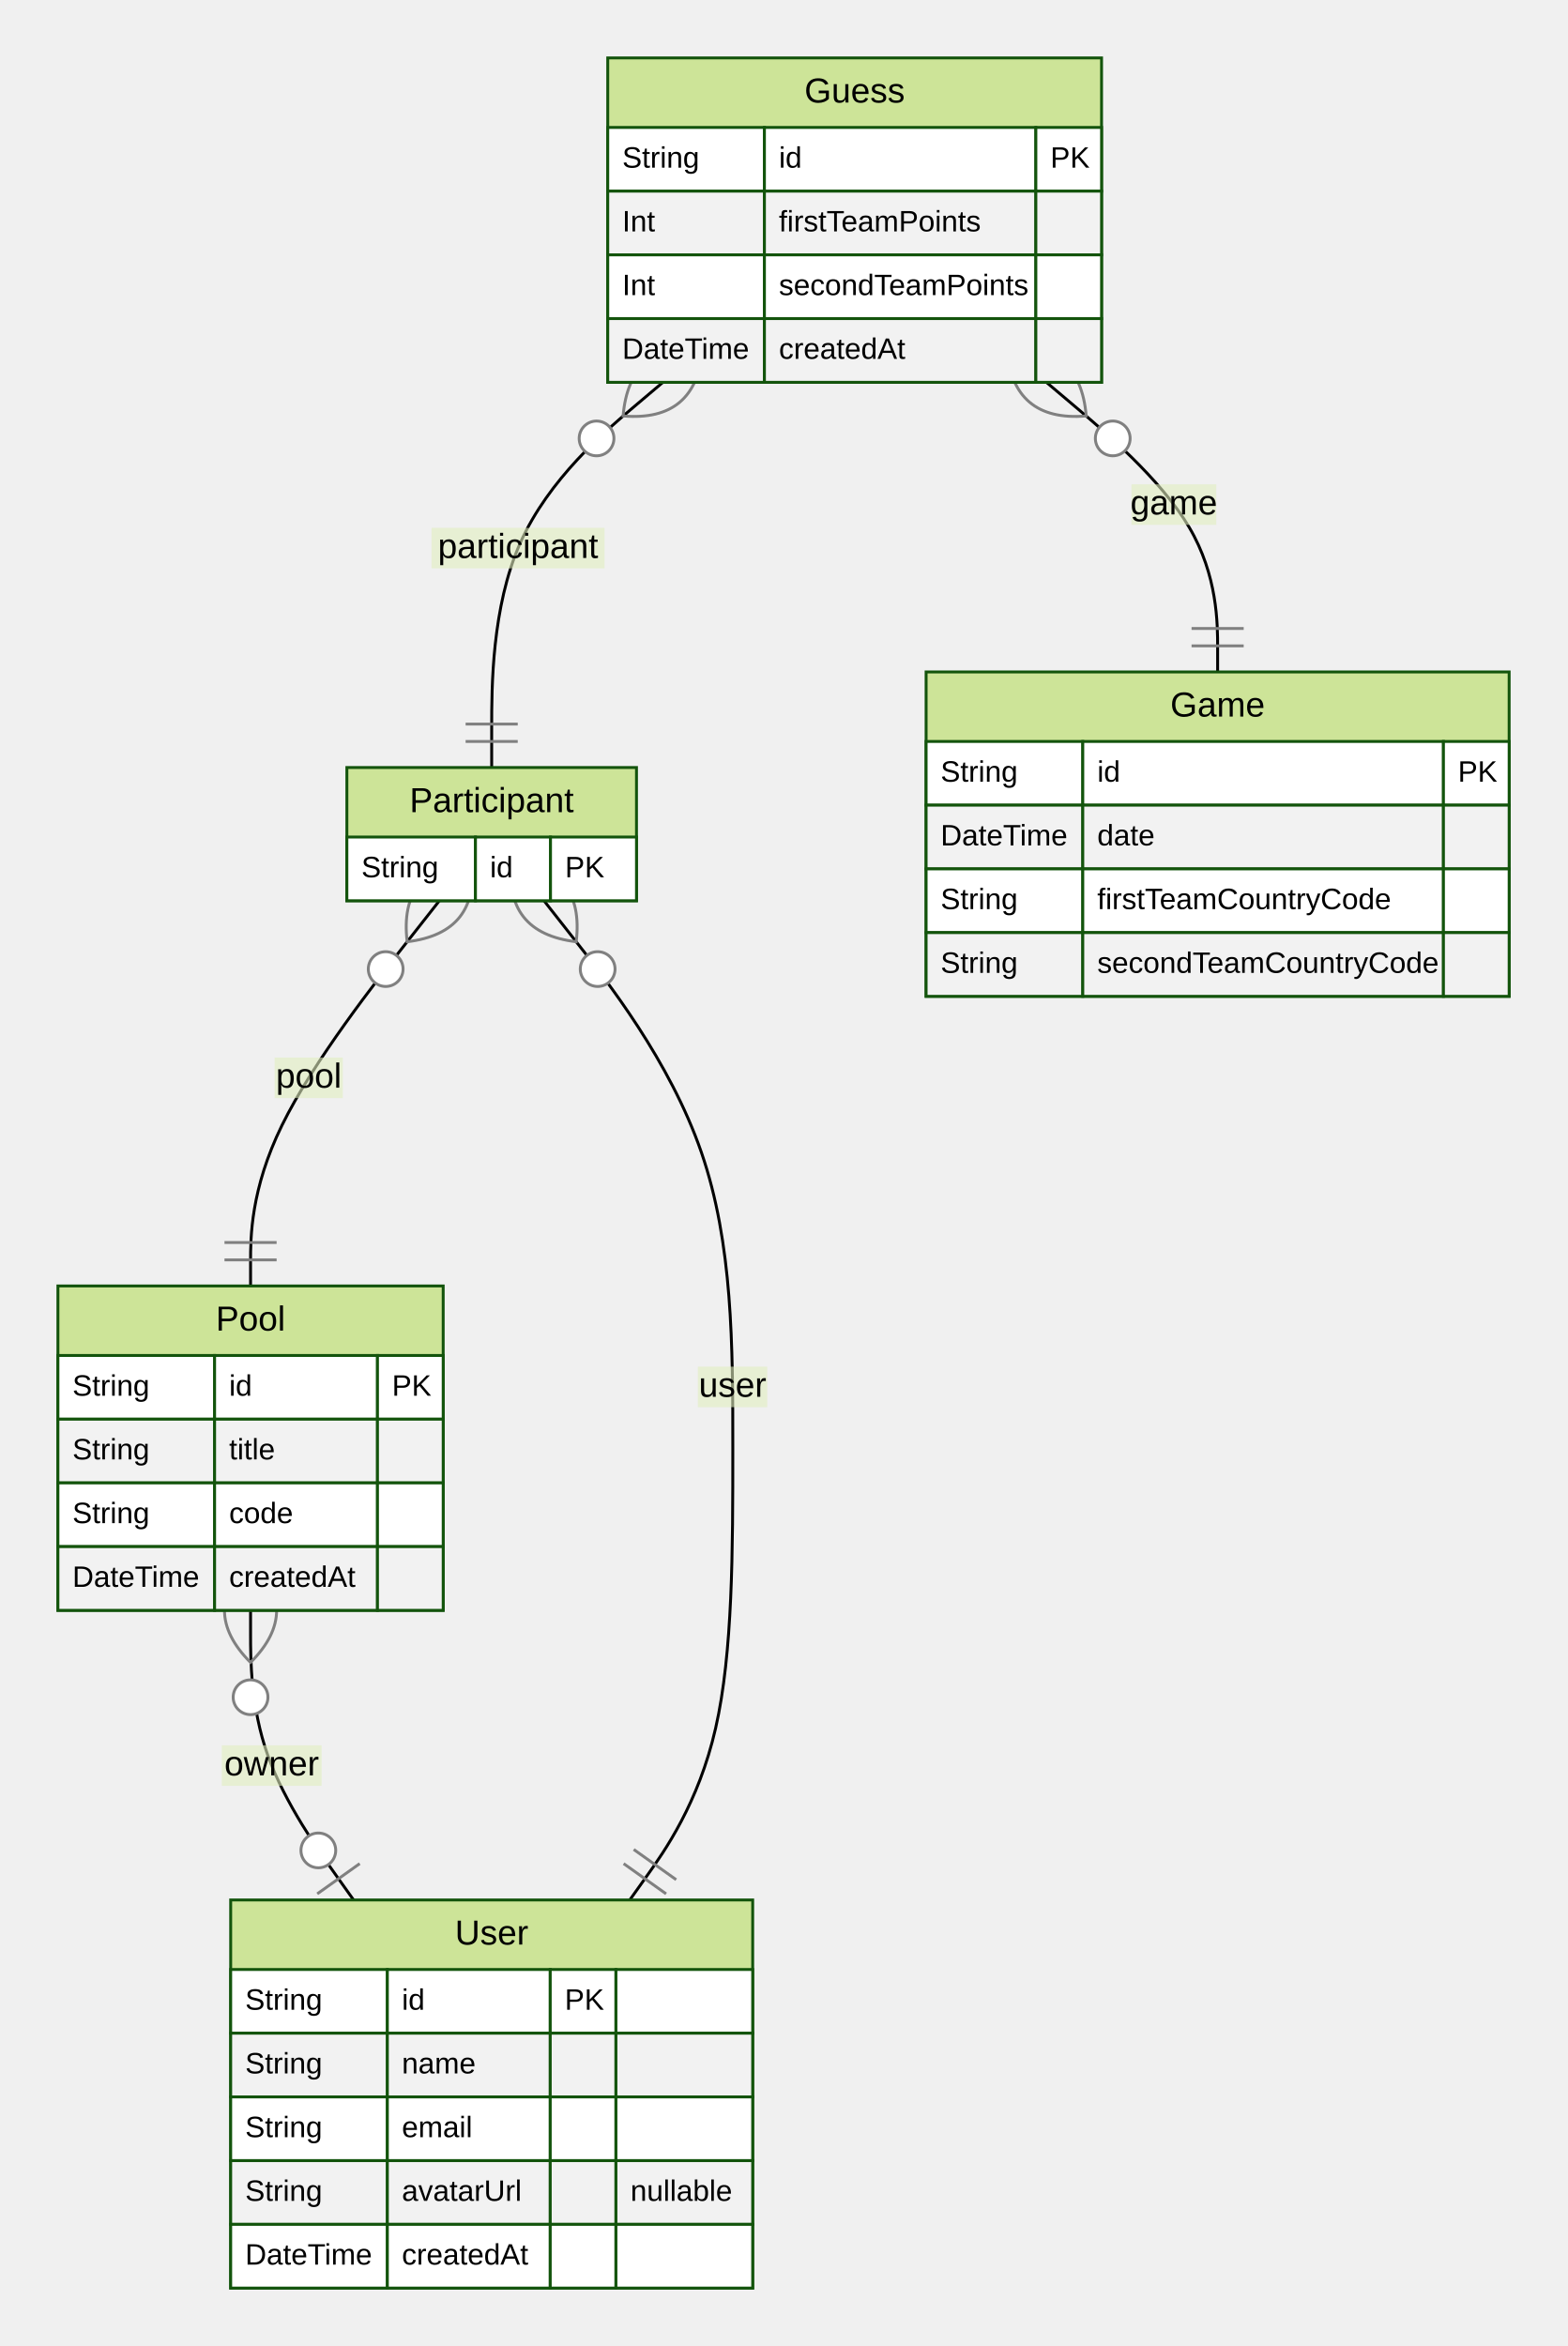
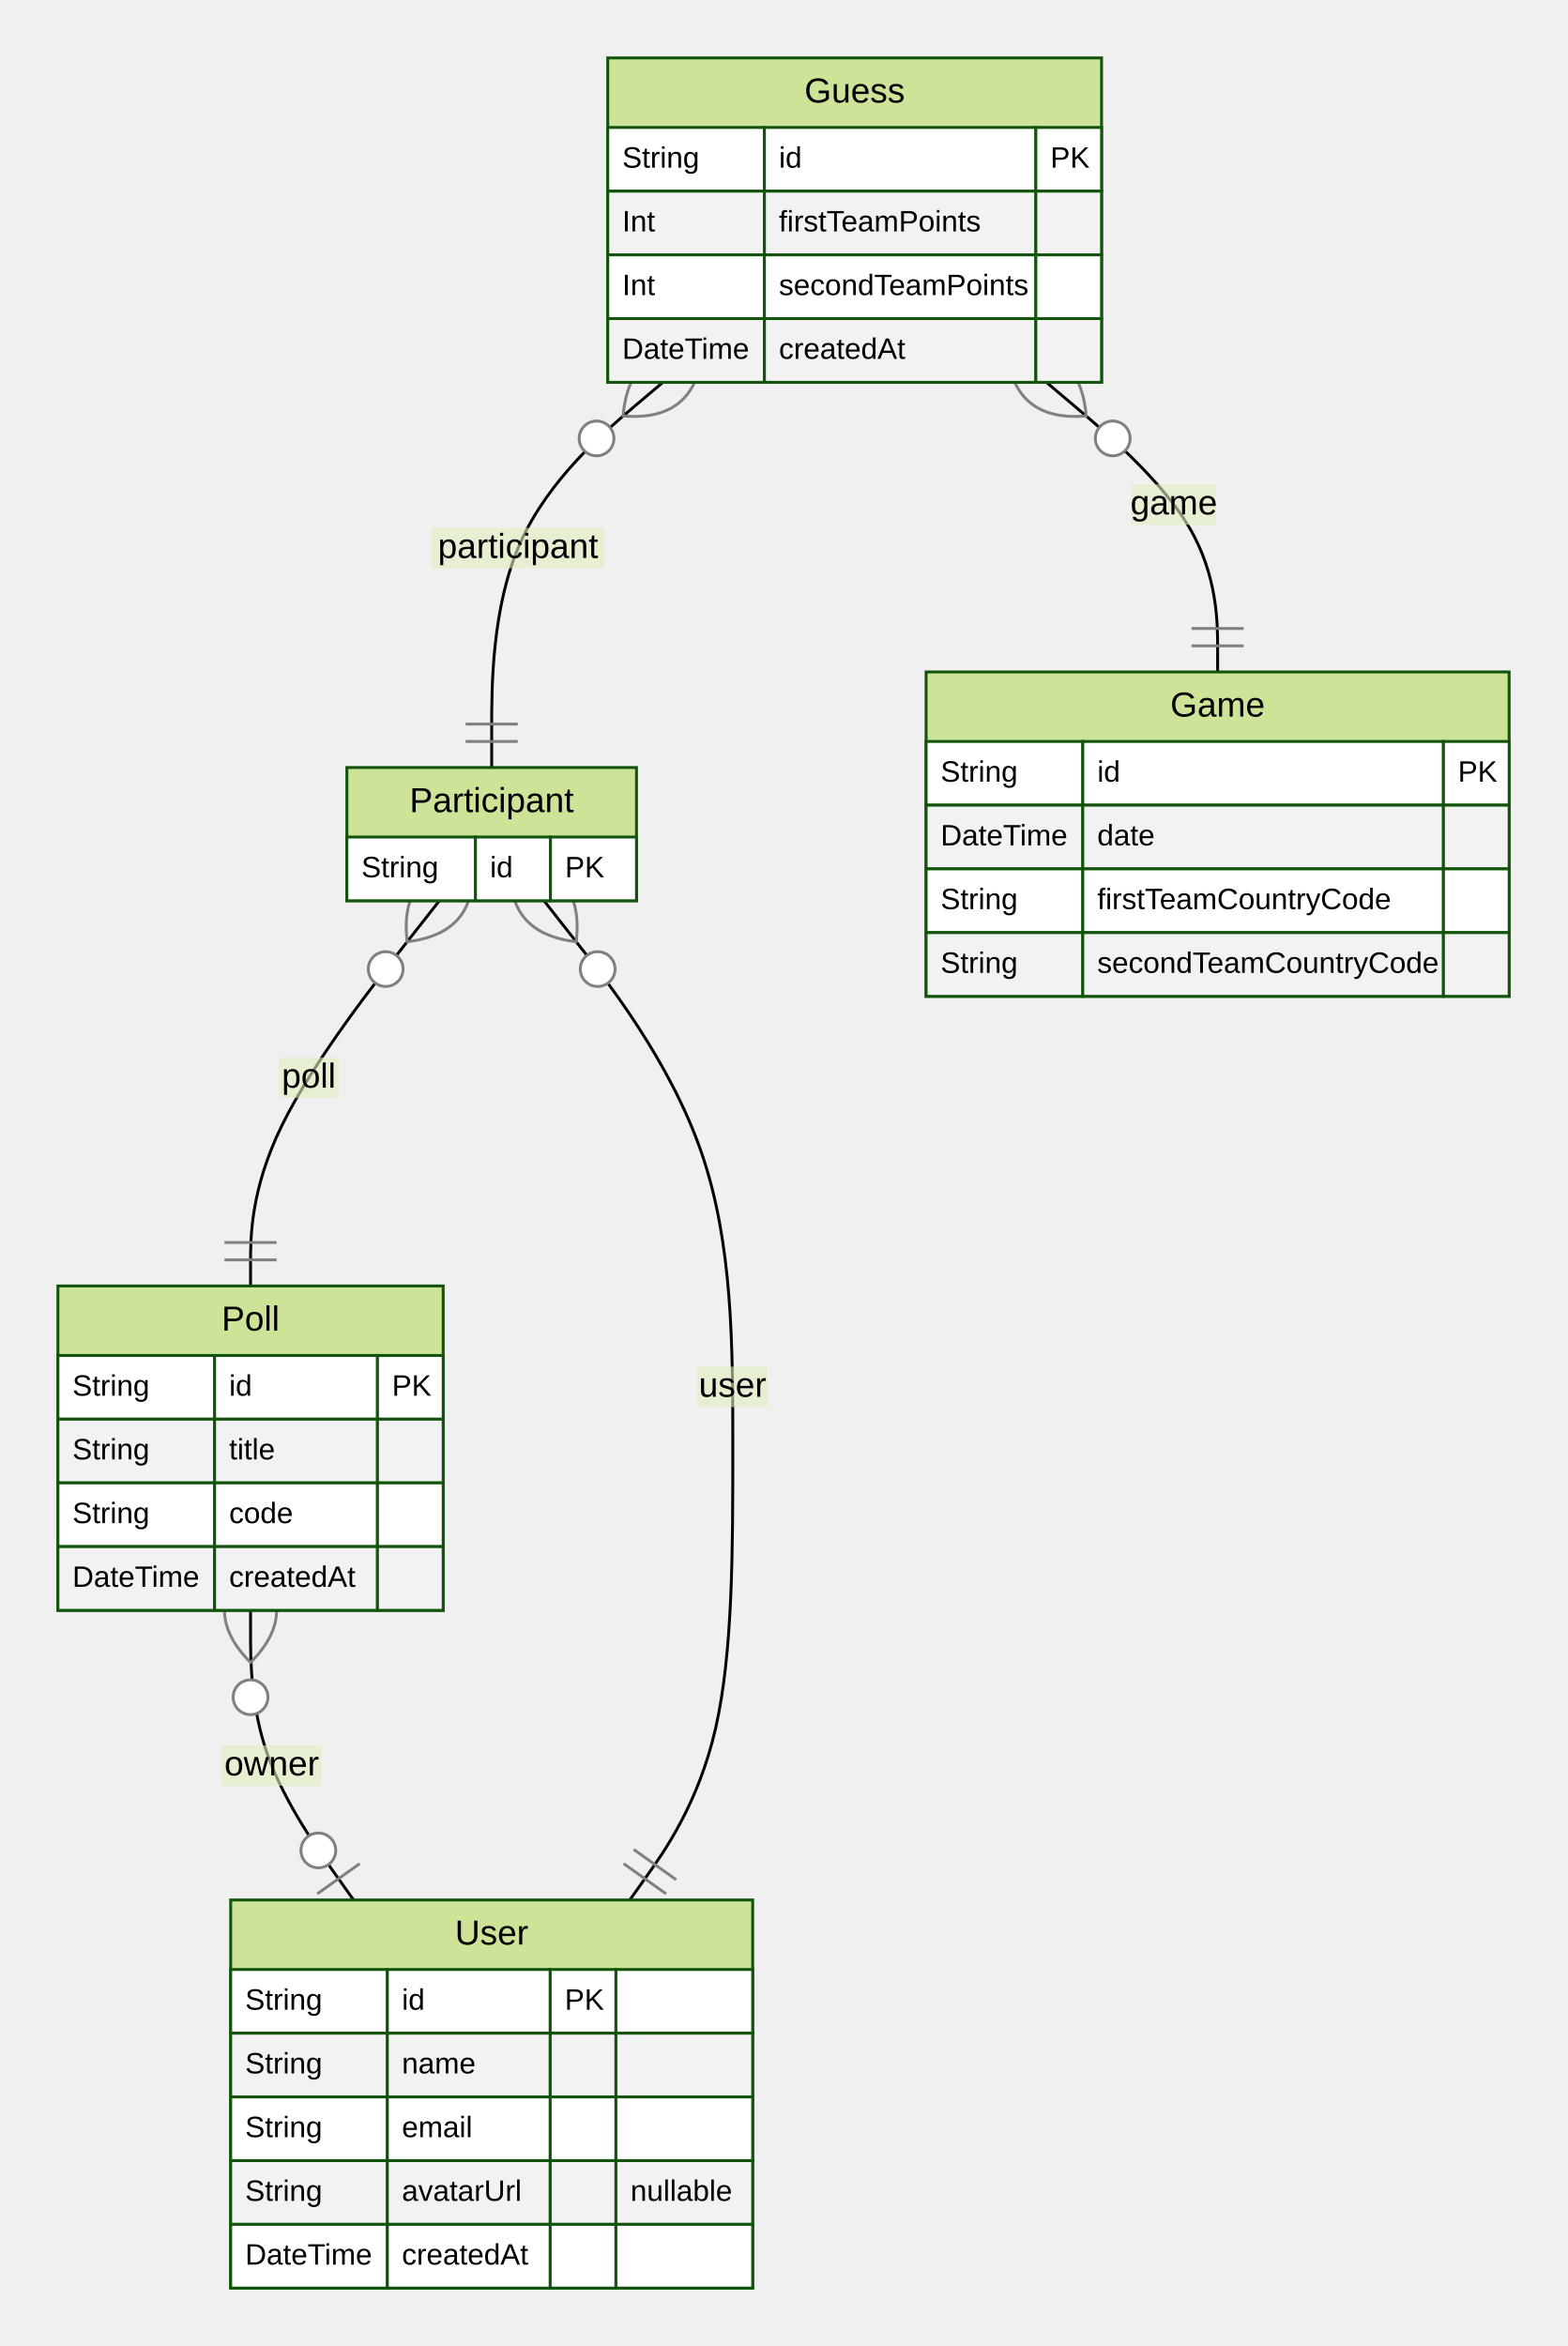
<svg xmlns="http://www.w3.org/2000/svg" aria-labelledby="chart-title-mermaid-0 chart-desc-mermaid-0" role="img" viewBox="0 0 541.082 810" style="max-width: 541.082px; background-color: white;" width="100%" id="mermaid-0">
  <style>#mermaid-0 {font-family:"trebuchet ms",verdana,arial,sans-serif;font-size:16px;fill:#000000;}#mermaid-0 .error-icon{fill:#552222;}#mermaid-0 .error-text{fill:#552222;stroke:#552222;}#mermaid-0 .edge-thickness-normal{stroke-width:2px;}#mermaid-0 .edge-thickness-thick{stroke-width:3.5px;}#mermaid-0 .edge-pattern-solid{stroke-dasharray:0;}#mermaid-0 .edge-pattern-dashed{stroke-dasharray:3;}#mermaid-0 .edge-pattern-dotted{stroke-dasharray:2;}#mermaid-0 .marker{fill:#000000;stroke:#000000;}#mermaid-0 .marker.cross{stroke:#000000;}#mermaid-0 svg{font-family:"trebuchet ms",verdana,arial,sans-serif;font-size:16px;}#mermaid-0 .entityBox{fill:#cde498;stroke:#13540c;}#mermaid-0 .attributeBoxOdd{fill:#ffffff;stroke:#13540c;}#mermaid-0 .attributeBoxEven{fill:#f2f2f2;stroke:#13540c;}#mermaid-0 .relationshipLabelBox{fill:hsl(78.158, 58.462%, 84.51%);opacity:0.7;background-color:hsl(78.158, 58.462%, 84.51%);}#mermaid-0 .relationshipLabelBox rect{opacity:0.5;}#mermaid-0 .relationshipLine{stroke:#000000;}#mermaid-0 :root{--mermaid-font-family:"trebuchet ms",verdana,arial,sans-serif;}</style>
  <g />
  <defs>
    <marker orient="auto" markerHeight="18" markerWidth="18" refY="9" refX="0" id="ONLY_ONE_START">
      <path d="M9,0 L9,18 M15,0 L15,18" fill="none" stroke="gray" />
    </marker>
  </defs>
  <defs>
    <marker orient="auto" markerHeight="18" markerWidth="18" refY="9" refX="18" id="ONLY_ONE_END">
      <path d="M3,0 L3,18 M9,0 L9,18" fill="none" stroke="gray" />
    </marker>
  </defs>
  <defs>
    <marker orient="auto" markerHeight="18" markerWidth="30" refY="9" refX="0" id="ZERO_OR_ONE_START">
      <circle r="6" cy="9" cx="21" fill="white" stroke="gray" />
      <path d="M9,0 L9,18" fill="none" stroke="gray" />
    </marker>
  </defs>
  <defs>
    <marker orient="auto" markerHeight="18" markerWidth="30" refY="9" refX="30" id="ZERO_OR_ONE_END">
      <circle r="6" cy="9" cx="9" fill="white" stroke="gray" />
      <path d="M21,0 L21,18" fill="none" stroke="gray" />
    </marker>
  </defs>
  <defs>
    <marker orient="auto" markerHeight="36" markerWidth="45" refY="18" refX="18" id="ONE_OR_MORE_START">
      <path d="M0,18 Q 18,0 36,18 Q 18,36 0,18 M42,9 L42,27" fill="none" stroke="gray" />
    </marker>
  </defs>
  <defs>
    <marker orient="auto" markerHeight="36" markerWidth="45" refY="18" refX="27" id="ONE_OR_MORE_END">
      <path d="M3,9 L3,27 M9,18 Q27,0 45,18 Q27,36 9,18" fill="none" stroke="gray" />
    </marker>
  </defs>
  <defs>
    <marker orient="auto" markerHeight="36" markerWidth="57" refY="18" refX="18" id="ZERO_OR_MORE_START">
      <circle r="6" cy="18" cx="48" fill="white" stroke="gray" />
      <path d="M0,18 Q18,0 36,18 Q18,36 0,18" fill="none" stroke="gray" />
    </marker>
  </defs>
  <defs>
    <marker orient="auto" markerHeight="36" markerWidth="57" refY="18" refX="39" id="ZERO_OR_MORE_END">
      <circle r="6" cy="18" cx="9" fill="white" stroke="gray" />
      <path d="M21,18 Q39,0 57,18 Q39,36 21,18" fill="none" stroke="gray" />
    </marker>
  </defs>
  <path marker-start="url(#ZERO_OR_MORE_START)" marker-end="url(#ZERO_OR_ONE_END)" fill="none" stroke="gray" d="M86.513,556L86.513,564.333C86.513,572.667,86.513,589.333,92.443,606C98.373,622.667,110.233,639.333,116.163,647.667L122.093,656" class="er relationshipLine" />
  <path marker-start="url(#ZERO_OR_MORE_START)" marker-end="url(#ONLY_ONE_END)" fill="none" stroke="gray" d="M187.835,311L198.7,324.833C209.565,338.667,231.296,366.333,242.161,397.833C253.026,429.333,253.026,464.667,253.026,500C253.026,535.333,253.026,570.667,247.096,596.667C241.167,622.667,229.307,639.333,223.377,647.667L217.447,656" class="er relationshipLine" />
  <path marker-start="url(#ZERO_OR_MORE_START)" marker-end="url(#ONLY_ONE_END)" fill="none" stroke="gray" d="M151.705,311L140.839,324.833C129.974,338.667,108.244,366.333,97.378,388.5C86.513,410.667,86.513,427.333,86.513,435.667L86.513,444" class="er relationshipLine" />
  <path marker-start="url(#ZERO_OR_MORE_START)" marker-end="url(#ONLY_ONE_END)" fill="none" stroke="gray" d="M228.887,132L219.034,140.333C209.181,148.667,189.476,165.333,179.623,187.5C169.77,209.667,169.77,237.333,169.77,251.167L169.77,265" class="er relationshipLine" />
  <path marker-start="url(#ZERO_OR_MORE_START)" marker-end="url(#ONLY_ONE_END)" fill="none" stroke="gray" d="M361.309,132L371.162,140.333C381.015,148.667,400.72,165.333,410.573,182C420.426,198.667,420.426,215.333,420.426,223.667L420.426,232" class="er relationshipLine" />
-   <g transform="translate(20,444 )" id="Pool">
+   <g transform="translate(20,444 )" id="Poll">
    <rect height="112" width="133.026" y="0" x="0" stroke="gray" fill-opacity="100%" fill="honeydew" class="er entityBox" />
-     <text transform="translate(66.51321,12)" style="font-family: &quot;trebuchet ms&quot;, verdana, arial, sans-serif;; font-size: 12px" text-anchor="middle" dominant-baseline="middle" y="0" x="0" id="entity-Pool" class="er entityLabel">Pool</text>
-     <rect height="22" width="54.096" y="24" x="0" stroke="gray" fill-opacity="100%" fill="honeydew" class="er attributeBoxOdd" />
-     <text transform="translate(5,35)" style="font-family: &quot;trebuchet ms&quot;, verdana, arial, sans-serif;; font-size: 10.2px" text-anchor="left" dominant-baseline="middle" y="0" x="0" id="entity-Pool-attr-1-type" class="er entityLabel">String</text>
+     <text transform="translate(66.51321,12)" style="font-family: &quot;trebuchet ms&quot;, verdana, arial, sans-serif;; font-size: 12px" text-anchor="middle" dominant-baseline="middle" y="0" x="0" id="entity-Poll" class="er entityLabel">Poll</text>
+     <rect height="22" width="54.096" y="24" x="0" stroke="gray" fill-opacity="100%" fill="honeydew" class="er attributeBoxOdd" />
+     <text transform="translate(5,35)" style="font-family: &quot;trebuchet ms&quot;, verdana, arial, sans-serif;; font-size: 10.2px" text-anchor="left" dominant-baseline="middle" y="0" x="0" id="entity-Poll-attr-1-type" class="er entityLabel">String</text>
    <rect height="22" width="56.243" y="24" x="54.096" stroke="gray" fill-opacity="100%" fill="honeydew" class="er attributeBoxOdd" />
-     <text transform="translate(59.09555,35)" style="font-family: &quot;trebuchet ms&quot;, verdana, arial, sans-serif;; font-size: 10.2px" text-anchor="left" dominant-baseline="middle" y="0" x="0" id="entity-Pool-attr-1-name" class="er entityLabel">id</text>
+     <text transform="translate(59.09555,35)" style="font-family: &quot;trebuchet ms&quot;, verdana, arial, sans-serif;; font-size: 10.2px" text-anchor="left" dominant-baseline="middle" y="0" x="0" id="entity-Poll-attr-1-name" class="er entityLabel">id</text>
    <rect height="22" width="22.688" y="24" x="110.339" stroke="gray" fill-opacity="100%" fill="honeydew" class="er attributeBoxOdd" />
-     <text transform="translate(115.3387,35)" style="font-family: &quot;trebuchet ms&quot;, verdana, arial, sans-serif;; font-size: 10.2px" text-anchor="left" dominant-baseline="middle" y="0" x="0" id="entity-Pool-attr-1-key" class="er entityLabel">PK</text>
-     <rect height="22" width="54.096" y="46" x="0" stroke="gray" fill-opacity="100%" fill="honeydew" class="er attributeBoxEven" />
-     <text transform="translate(5,57)" style="font-family: &quot;trebuchet ms&quot;, verdana, arial, sans-serif;; font-size: 10.2px" text-anchor="left" dominant-baseline="middle" y="0" x="0" id="entity-Pool-attr-2-type" class="er entityLabel">String</text>
+     <text transform="translate(115.3387,35)" style="font-family: &quot;trebuchet ms&quot;, verdana, arial, sans-serif;; font-size: 10.2px" text-anchor="left" dominant-baseline="middle" y="0" x="0" id="entity-Poll-attr-1-key" class="er entityLabel">PK</text>
+     <rect height="22" width="54.096" y="46" x="0" stroke="gray" fill-opacity="100%" fill="honeydew" class="er attributeBoxEven" />
+     <text transform="translate(5,57)" style="font-family: &quot;trebuchet ms&quot;, verdana, arial, sans-serif;; font-size: 10.2px" text-anchor="left" dominant-baseline="middle" y="0" x="0" id="entity-Poll-attr-2-type" class="er entityLabel">String</text>
    <rect height="22" width="56.243" y="46" x="54.096" stroke="gray" fill-opacity="100%" fill="honeydew" class="er attributeBoxEven" />
-     <text transform="translate(59.09555,57)" style="font-family: &quot;trebuchet ms&quot;, verdana, arial, sans-serif;; font-size: 10.2px" text-anchor="left" dominant-baseline="middle" y="0" x="0" id="entity-Pool-attr-2-name" class="er entityLabel">title</text>
+     <text transform="translate(59.09555,57)" style="font-family: &quot;trebuchet ms&quot;, verdana, arial, sans-serif;; font-size: 10.2px" text-anchor="left" dominant-baseline="middle" y="0" x="0" id="entity-Poll-attr-2-name" class="er entityLabel">title</text>
    <rect height="22" width="22.688" y="46" x="110.339" stroke="gray" fill-opacity="100%" fill="honeydew" class="er attributeBoxEven" />
-     <text transform="translate(115.3387,57)" style="font-family: &quot;trebuchet ms&quot;, verdana, arial, sans-serif;; font-size: 10.2px" text-anchor="left" dominant-baseline="middle" y="0" x="0" id="entity-Pool-attr-2-key" class="er entityLabel" />
-     <rect height="22" width="54.096" y="68" x="0" stroke="gray" fill-opacity="100%" fill="honeydew" class="er attributeBoxOdd" />
-     <text transform="translate(5,79)" style="font-family: &quot;trebuchet ms&quot;, verdana, arial, sans-serif;; font-size: 10.2px" text-anchor="left" dominant-baseline="middle" y="0" x="0" id="entity-Pool-attr-3-type" class="er entityLabel">String</text>
+     <text transform="translate(115.3387,57)" style="font-family: &quot;trebuchet ms&quot;, verdana, arial, sans-serif;; font-size: 10.2px" text-anchor="left" dominant-baseline="middle" y="0" x="0" id="entity-Poll-attr-2-key" class="er entityLabel" />
+     <rect height="22" width="54.096" y="68" x="0" stroke="gray" fill-opacity="100%" fill="honeydew" class="er attributeBoxOdd" />
+     <text transform="translate(5,79)" style="font-family: &quot;trebuchet ms&quot;, verdana, arial, sans-serif;; font-size: 10.2px" text-anchor="left" dominant-baseline="middle" y="0" x="0" id="entity-Poll-attr-3-type" class="er entityLabel">String</text>
    <rect height="22" width="56.243" y="68" x="54.096" stroke="gray" fill-opacity="100%" fill="honeydew" class="er attributeBoxOdd" />
-     <text transform="translate(59.09555,79)" style="font-family: &quot;trebuchet ms&quot;, verdana, arial, sans-serif;; font-size: 10.2px" text-anchor="left" dominant-baseline="middle" y="0" x="0" id="entity-Pool-attr-3-name" class="er entityLabel">code</text>
+     <text transform="translate(59.09555,79)" style="font-family: &quot;trebuchet ms&quot;, verdana, arial, sans-serif;; font-size: 10.2px" text-anchor="left" dominant-baseline="middle" y="0" x="0" id="entity-Poll-attr-3-name" class="er entityLabel">code</text>
    <rect height="22" width="22.688" y="68" x="110.339" stroke="gray" fill-opacity="100%" fill="honeydew" class="er attributeBoxOdd" />
-     <text transform="translate(115.3387,79)" style="font-family: &quot;trebuchet ms&quot;, verdana, arial, sans-serif;; font-size: 10.2px" text-anchor="left" dominant-baseline="middle" y="0" x="0" id="entity-Pool-attr-3-key" class="er entityLabel" />
-     <rect height="22" width="54.096" y="90" x="0" stroke="gray" fill-opacity="100%" fill="honeydew" class="er attributeBoxEven" />
-     <text transform="translate(5,101)" style="font-family: &quot;trebuchet ms&quot;, verdana, arial, sans-serif;; font-size: 10.2px" text-anchor="left" dominant-baseline="middle" y="0" x="0" id="entity-Pool-attr-4-type" class="er entityLabel">DateTime</text>
+     <text transform="translate(115.3387,79)" style="font-family: &quot;trebuchet ms&quot;, verdana, arial, sans-serif;; font-size: 10.2px" text-anchor="left" dominant-baseline="middle" y="0" x="0" id="entity-Poll-attr-3-key" class="er entityLabel" />
+     <rect height="22" width="54.096" y="90" x="0" stroke="gray" fill-opacity="100%" fill="honeydew" class="er attributeBoxEven" />
+     <text transform="translate(5,101)" style="font-family: &quot;trebuchet ms&quot;, verdana, arial, sans-serif;; font-size: 10.2px" text-anchor="left" dominant-baseline="middle" y="0" x="0" id="entity-Poll-attr-4-type" class="er entityLabel">DateTime</text>
    <rect height="22" width="56.243" y="90" x="54.096" stroke="gray" fill-opacity="100%" fill="honeydew" class="er attributeBoxEven" />
-     <text transform="translate(59.09555,101)" style="font-family: &quot;trebuchet ms&quot;, verdana, arial, sans-serif;; font-size: 10.2px" text-anchor="left" dominant-baseline="middle" y="0" x="0" id="entity-Pool-attr-4-name" class="er entityLabel">createdAt</text>
+     <text transform="translate(59.09555,101)" style="font-family: &quot;trebuchet ms&quot;, verdana, arial, sans-serif;; font-size: 10.2px" text-anchor="left" dominant-baseline="middle" y="0" x="0" id="entity-Poll-attr-4-name" class="er entityLabel">createdAt</text>
    <rect height="22" width="22.688" y="90" x="110.339" stroke="gray" fill-opacity="100%" fill="honeydew" class="er attributeBoxEven" />
-     <text transform="translate(115.3387,101)" style="font-family: &quot;trebuchet ms&quot;, verdana, arial, sans-serif;; font-size: 10.2px" text-anchor="left" dominant-baseline="middle" y="0" x="0" id="entity-Pool-attr-4-key" class="er entityLabel" />
+     <text transform="translate(115.3387,101)" style="font-family: &quot;trebuchet ms&quot;, verdana, arial, sans-serif;; font-size: 10.2px" text-anchor="left" dominant-baseline="middle" y="0" x="0" id="entity-Poll-attr-4-key" class="er entityLabel" />
  </g>
  <g transform="translate(119.7698,265 )" id="Participant">
    <rect height="46" width="100" y="0" x="0" stroke="gray" fill-opacity="100%" fill="honeydew" class="er entityBox" />
    <text transform="translate(50,12)" style="font-family: &quot;trebuchet ms&quot;, verdana, arial, sans-serif;; font-size: 12px" text-anchor="middle" dominant-baseline="middle" y="0" x="0" id="entity-Participant" class="er entityLabel">Participant</text>
    <rect height="22" width="44.399" y="24" x="0" stroke="gray" fill-opacity="100%" fill="honeydew" class="er attributeBoxOdd" />
    <text transform="translate(5,35)" style="font-family: &quot;trebuchet ms&quot;, verdana, arial, sans-serif;; font-size: 10.2px" text-anchor="left" dominant-baseline="middle" y="0" x="0" id="entity-Participant-attr-1-type" class="er entityLabel">String</text>
    <rect height="22" width="25.911" y="24" x="44.399" stroke="gray" fill-opacity="100%" fill="honeydew" class="er attributeBoxOdd" />
    <text transform="translate(49.39862,35)" style="font-family: &quot;trebuchet ms&quot;, verdana, arial, sans-serif;; font-size: 10.2px" text-anchor="left" dominant-baseline="middle" y="0" x="0" id="entity-Participant-attr-1-name" class="er entityLabel">id</text>
    <rect height="22" width="29.69" y="24" x="70.31" stroke="gray" fill-opacity="100%" fill="honeydew" class="er attributeBoxOdd" />
    <text transform="translate(75.30976,35)" style="font-family: &quot;trebuchet ms&quot;, verdana, arial, sans-serif;; font-size: 10.2px" text-anchor="left" dominant-baseline="middle" y="0" x="0" id="entity-Participant-attr-1-key" class="er entityLabel">PK</text>
  </g>
  <g transform="translate(79.65034,656 )" id="User">
    <rect height="134" width="180.239" y="0" x="0" stroke="gray" fill-opacity="100%" fill="honeydew" class="er entityBox" />
    <text transform="translate(90.11948,12)" style="font-family: &quot;trebuchet ms&quot;, verdana, arial, sans-serif;; font-size: 12px" text-anchor="middle" dominant-baseline="middle" y="0" x="0" id="entity-User" class="er entityLabel">User</text>
    <rect height="22" width="54.096" y="24" x="0" stroke="gray" fill-opacity="100%" fill="honeydew" class="er attributeBoxOdd" />
    <text transform="translate(5,35)" style="font-family: &quot;trebuchet ms&quot;, verdana, arial, sans-serif;; font-size: 10.2px" text-anchor="left" dominant-baseline="middle" y="0" x="0" id="entity-User-attr-1-type" class="er entityLabel">String</text>
    <rect height="22" width="56.243" y="24" x="54.096" stroke="gray" fill-opacity="100%" fill="honeydew" class="er attributeBoxOdd" />
    <text transform="translate(59.09555,35)" style="font-family: &quot;trebuchet ms&quot;, verdana, arial, sans-serif;; font-size: 10.2px" text-anchor="left" dominant-baseline="middle" y="0" x="0" id="entity-User-attr-1-name" class="er entityLabel">id</text>
    <rect height="22" width="22.688" y="24" x="110.339" stroke="gray" fill-opacity="100%" fill="honeydew" class="er attributeBoxOdd" />
    <text transform="translate(115.3387,35)" style="font-family: &quot;trebuchet ms&quot;, verdana, arial, sans-serif;; font-size: 10.2px" text-anchor="left" dominant-baseline="middle" y="0" x="0" id="entity-User-attr-1-key" class="er entityLabel">PK</text>
    <rect height="22" width="47.213" y="24" x="133.026" stroke="gray" fill-opacity="100%" fill="honeydew" class="er attributeBoxOdd" />
    <text transform="translate(138.0264,35)" style="font-family: &quot;trebuchet ms&quot;, verdana, arial, sans-serif;; font-size: 10.2px" text-anchor="left" dominant-baseline="middle" y="0" x="0" id="entity-User-attr-1-comment" class="er entityLabel" />
    <rect height="22" width="54.096" y="46" x="0" stroke="gray" fill-opacity="100%" fill="honeydew" class="er attributeBoxEven" />
    <text transform="translate(5,57)" style="font-family: &quot;trebuchet ms&quot;, verdana, arial, sans-serif;; font-size: 10.2px" text-anchor="left" dominant-baseline="middle" y="0" x="0" id="entity-User-attr-2-type" class="er entityLabel">String</text>
    <rect height="22" width="56.243" y="46" x="54.096" stroke="gray" fill-opacity="100%" fill="honeydew" class="er attributeBoxEven" />
    <text transform="translate(59.09555,57)" style="font-family: &quot;trebuchet ms&quot;, verdana, arial, sans-serif;; font-size: 10.2px" text-anchor="left" dominant-baseline="middle" y="0" x="0" id="entity-User-attr-2-name" class="er entityLabel">name</text>
    <rect height="22" width="22.688" y="46" x="110.339" stroke="gray" fill-opacity="100%" fill="honeydew" class="er attributeBoxEven" />
    <text transform="translate(115.3387,57)" style="font-family: &quot;trebuchet ms&quot;, verdana, arial, sans-serif;; font-size: 10.2px" text-anchor="left" dominant-baseline="middle" y="0" x="0" id="entity-User-attr-2-key" class="er entityLabel" />
    <rect height="22" width="47.213" y="46" x="133.026" stroke="gray" fill-opacity="100%" fill="honeydew" class="er attributeBoxEven" />
    <text transform="translate(138.0264,57)" style="font-family: &quot;trebuchet ms&quot;, verdana, arial, sans-serif;; font-size: 10.2px" text-anchor="left" dominant-baseline="middle" y="0" x="0" id="entity-User-attr-2-comment" class="er entityLabel" />
    <rect height="22" width="54.096" y="68" x="0" stroke="gray" fill-opacity="100%" fill="honeydew" class="er attributeBoxOdd" />
    <text transform="translate(5,79)" style="font-family: &quot;trebuchet ms&quot;, verdana, arial, sans-serif;; font-size: 10.2px" text-anchor="left" dominant-baseline="middle" y="0" x="0" id="entity-User-attr-3-type" class="er entityLabel">String</text>
    <rect height="22" width="56.243" y="68" x="54.096" stroke="gray" fill-opacity="100%" fill="honeydew" class="er attributeBoxOdd" />
    <text transform="translate(59.09555,79)" style="font-family: &quot;trebuchet ms&quot;, verdana, arial, sans-serif;; font-size: 10.2px" text-anchor="left" dominant-baseline="middle" y="0" x="0" id="entity-User-attr-3-name" class="er entityLabel">email</text>
    <rect height="22" width="22.688" y="68" x="110.339" stroke="gray" fill-opacity="100%" fill="honeydew" class="er attributeBoxOdd" />
    <text transform="translate(115.3387,79)" style="font-family: &quot;trebuchet ms&quot;, verdana, arial, sans-serif;; font-size: 10.2px" text-anchor="left" dominant-baseline="middle" y="0" x="0" id="entity-User-attr-3-key" class="er entityLabel" />
    <rect height="22" width="47.213" y="68" x="133.026" stroke="gray" fill-opacity="100%" fill="honeydew" class="er attributeBoxOdd" />
    <text transform="translate(138.0264,79)" style="font-family: &quot;trebuchet ms&quot;, verdana, arial, sans-serif;; font-size: 10.2px" text-anchor="left" dominant-baseline="middle" y="0" x="0" id="entity-User-attr-3-comment" class="er entityLabel" />
    <rect height="22" width="54.096" y="90" x="0" stroke="gray" fill-opacity="100%" fill="honeydew" class="er attributeBoxEven" />
    <text transform="translate(5,101)" style="font-family: &quot;trebuchet ms&quot;, verdana, arial, sans-serif;; font-size: 10.2px" text-anchor="left" dominant-baseline="middle" y="0" x="0" id="entity-User-attr-4-type" class="er entityLabel">String</text>
    <rect height="22" width="56.243" y="90" x="54.096" stroke="gray" fill-opacity="100%" fill="honeydew" class="er attributeBoxEven" />
    <text transform="translate(59.09555,101)" style="font-family: &quot;trebuchet ms&quot;, verdana, arial, sans-serif;; font-size: 10.2px" text-anchor="left" dominant-baseline="middle" y="0" x="0" id="entity-User-attr-4-name" class="er entityLabel">avatarUrl</text>
    <rect height="22" width="22.688" y="90" x="110.339" stroke="gray" fill-opacity="100%" fill="honeydew" class="er attributeBoxEven" />
    <text transform="translate(115.3387,101)" style="font-family: &quot;trebuchet ms&quot;, verdana, arial, sans-serif;; font-size: 10.2px" text-anchor="left" dominant-baseline="middle" y="0" x="0" id="entity-User-attr-4-key" class="er entityLabel" />
    <rect height="22" width="47.213" y="90" x="133.026" stroke="gray" fill-opacity="100%" fill="honeydew" class="er attributeBoxEven" />
    <text transform="translate(138.0264,101)" style="font-family: &quot;trebuchet ms&quot;, verdana, arial, sans-serif;; font-size: 10.2px" text-anchor="left" dominant-baseline="middle" y="0" x="0" id="entity-User-attr-4-comment" class="er entityLabel">nullable</text>
    <rect height="22" width="54.096" y="112" x="0" stroke="gray" fill-opacity="100%" fill="honeydew" class="er attributeBoxOdd" />
    <text transform="translate(5,123)" style="font-family: &quot;trebuchet ms&quot;, verdana, arial, sans-serif;; font-size: 10.2px" text-anchor="left" dominant-baseline="middle" y="0" x="0" id="entity-User-attr-5-type" class="er entityLabel">DateTime</text>
    <rect height="22" width="56.243" y="112" x="54.096" stroke="gray" fill-opacity="100%" fill="honeydew" class="er attributeBoxOdd" />
    <text transform="translate(59.09555,123)" style="font-family: &quot;trebuchet ms&quot;, verdana, arial, sans-serif;; font-size: 10.2px" text-anchor="left" dominant-baseline="middle" y="0" x="0" id="entity-User-attr-5-name" class="er entityLabel">createdAt</text>
    <rect height="22" width="22.688" y="112" x="110.339" stroke="gray" fill-opacity="100%" fill="honeydew" class="er attributeBoxOdd" />
    <text transform="translate(115.3387,123)" style="font-family: &quot;trebuchet ms&quot;, verdana, arial, sans-serif;; font-size: 10.2px" text-anchor="left" dominant-baseline="middle" y="0" x="0" id="entity-User-attr-5-key" class="er entityLabel" />
    <rect height="22" width="47.213" y="112" x="133.026" stroke="gray" fill-opacity="100%" fill="honeydew" class="er attributeBoxOdd" />
    <text transform="translate(138.0264,123)" style="font-family: &quot;trebuchet ms&quot;, verdana, arial, sans-serif;; font-size: 10.2px" text-anchor="left" dominant-baseline="middle" y="0" x="0" id="entity-User-attr-5-comment" class="er entityLabel" />
  </g>
  <g transform="translate(319.7698,232 )" id="Game">
    <rect height="112" width="201.312" y="0" x="0" stroke="gray" fill-opacity="100%" fill="honeydew" class="er entityBox" />
    <text transform="translate(100.6562,12)" style="font-family: &quot;trebuchet ms&quot;, verdana, arial, sans-serif;; font-size: 12px" text-anchor="middle" dominant-baseline="middle" y="0" x="0" id="entity-Game" class="er entityLabel">Game</text>
    <rect height="22" width="54.096" y="24" x="0" stroke="gray" fill-opacity="100%" fill="honeydew" class="er attributeBoxOdd" />
    <text transform="translate(5,35)" style="font-family: &quot;trebuchet ms&quot;, verdana, arial, sans-serif;; font-size: 10.2px" text-anchor="left" dominant-baseline="middle" y="0" x="0" id="entity-Game-attr-1-type" class="er entityLabel">String</text>
    <rect height="22" width="124.529" y="24" x="54.096" stroke="gray" fill-opacity="100%" fill="honeydew" class="er attributeBoxOdd" />
    <text transform="translate(59.09555,35)" style="font-family: &quot;trebuchet ms&quot;, verdana, arial, sans-serif;; font-size: 10.2px" text-anchor="left" dominant-baseline="middle" y="0" x="0" id="entity-Game-attr-1-name" class="er entityLabel">id</text>
    <rect height="22" width="22.688" y="24" x="178.625" stroke="gray" fill-opacity="100%" fill="honeydew" class="er attributeBoxOdd" />
    <text transform="translate(183.6248,35)" style="font-family: &quot;trebuchet ms&quot;, verdana, arial, sans-serif;; font-size: 10.2px" text-anchor="left" dominant-baseline="middle" y="0" x="0" id="entity-Game-attr-1-key" class="er entityLabel">PK</text>
    <rect height="22" width="54.096" y="46" x="0" stroke="gray" fill-opacity="100%" fill="honeydew" class="er attributeBoxEven" />
    <text transform="translate(5,57)" style="font-family: &quot;trebuchet ms&quot;, verdana, arial, sans-serif;; font-size: 10.2px" text-anchor="left" dominant-baseline="middle" y="0" x="0" id="entity-Game-attr-2-type" class="er entityLabel">DateTime</text>
    <rect height="22" width="124.529" y="46" x="54.096" stroke="gray" fill-opacity="100%" fill="honeydew" class="er attributeBoxEven" />
    <text transform="translate(59.09555,57)" style="font-family: &quot;trebuchet ms&quot;, verdana, arial, sans-serif;; font-size: 10.2px" text-anchor="left" dominant-baseline="middle" y="0" x="0" id="entity-Game-attr-2-name" class="er entityLabel">date</text>
    <rect height="22" width="22.688" y="46" x="178.625" stroke="gray" fill-opacity="100%" fill="honeydew" class="er attributeBoxEven" />
    <text transform="translate(183.6248,57)" style="font-family: &quot;trebuchet ms&quot;, verdana, arial, sans-serif;; font-size: 10.2px" text-anchor="left" dominant-baseline="middle" y="0" x="0" id="entity-Game-attr-2-key" class="er entityLabel" />
    <rect height="22" width="54.096" y="68" x="0" stroke="gray" fill-opacity="100%" fill="honeydew" class="er attributeBoxOdd" />
    <text transform="translate(5,79)" style="font-family: &quot;trebuchet ms&quot;, verdana, arial, sans-serif;; font-size: 10.2px" text-anchor="left" dominant-baseline="middle" y="0" x="0" id="entity-Game-attr-3-type" class="er entityLabel">String</text>
    <rect height="22" width="124.529" y="68" x="54.096" stroke="gray" fill-opacity="100%" fill="honeydew" class="er attributeBoxOdd" />
    <text transform="translate(59.09555,79)" style="font-family: &quot;trebuchet ms&quot;, verdana, arial, sans-serif;; font-size: 10.2px" text-anchor="left" dominant-baseline="middle" y="0" x="0" id="entity-Game-attr-3-name" class="er entityLabel">firstTeamCountryCode</text>
    <rect height="22" width="22.688" y="68" x="178.625" stroke="gray" fill-opacity="100%" fill="honeydew" class="er attributeBoxOdd" />
    <text transform="translate(183.6248,79)" style="font-family: &quot;trebuchet ms&quot;, verdana, arial, sans-serif;; font-size: 10.2px" text-anchor="left" dominant-baseline="middle" y="0" x="0" id="entity-Game-attr-3-key" class="er entityLabel" />
    <rect height="22" width="54.096" y="90" x="0" stroke="gray" fill-opacity="100%" fill="honeydew" class="er attributeBoxEven" />
    <text transform="translate(5,101)" style="font-family: &quot;trebuchet ms&quot;, verdana, arial, sans-serif;; font-size: 10.2px" text-anchor="left" dominant-baseline="middle" y="0" x="0" id="entity-Game-attr-4-type" class="er entityLabel">String</text>
    <rect height="22" width="124.529" y="90" x="54.096" stroke="gray" fill-opacity="100%" fill="honeydew" class="er attributeBoxEven" />
    <text transform="translate(59.09555,101)" style="font-family: &quot;trebuchet ms&quot;, verdana, arial, sans-serif;; font-size: 10.2px" text-anchor="left" dominant-baseline="middle" y="0" x="0" id="entity-Game-attr-4-name" class="er entityLabel">secondTeamCountryCode</text>
    <rect height="22" width="22.688" y="90" x="178.625" stroke="gray" fill-opacity="100%" fill="honeydew" class="er attributeBoxEven" />
    <text transform="translate(183.6248,101)" style="font-family: &quot;trebuchet ms&quot;, verdana, arial, sans-serif;; font-size: 10.2px" text-anchor="left" dominant-baseline="middle" y="0" x="0" id="entity-Game-attr-4-key" class="er entityLabel" />
  </g>
  <g transform="translate(209.8457,20 )" id="Guess">
    <rect height="112" width="170.504" y="0" x="0" stroke="gray" fill-opacity="100%" fill="honeydew" class="er entityBox" />
    <text transform="translate(85.2522,12)" style="font-family: &quot;trebuchet ms&quot;, verdana, arial, sans-serif;; font-size: 12px" text-anchor="middle" dominant-baseline="middle" y="0" x="0" id="entity-Guess" class="er entityLabel">Guess</text>
    <rect height="22" width="54.096" y="24" x="0" stroke="gray" fill-opacity="100%" fill="honeydew" class="er attributeBoxOdd" />
    <text transform="translate(5,35)" style="font-family: &quot;trebuchet ms&quot;, verdana, arial, sans-serif;; font-size: 10.2px" text-anchor="left" dominant-baseline="middle" y="0" x="0" id="entity-Guess-attr-1-type" class="er entityLabel">String</text>
    <rect height="22" width="93.721" y="24" x="54.096" stroke="gray" fill-opacity="100%" fill="honeydew" class="er attributeBoxOdd" />
    <text transform="translate(59.09555,35)" style="font-family: &quot;trebuchet ms&quot;, verdana, arial, sans-serif;; font-size: 10.2px" text-anchor="left" dominant-baseline="middle" y="0" x="0" id="entity-Guess-attr-1-name" class="er entityLabel">id</text>
    <rect height="22" width="22.688" y="24" x="147.817" stroke="gray" fill-opacity="100%" fill="honeydew" class="er attributeBoxOdd" />
    <text transform="translate(152.8167,35)" style="font-family: &quot;trebuchet ms&quot;, verdana, arial, sans-serif;; font-size: 10.2px" text-anchor="left" dominant-baseline="middle" y="0" x="0" id="entity-Guess-attr-1-key" class="er entityLabel">PK</text>
    <rect height="22" width="54.096" y="46" x="0" stroke="gray" fill-opacity="100%" fill="honeydew" class="er attributeBoxEven" />
    <text transform="translate(5,57)" style="font-family: &quot;trebuchet ms&quot;, verdana, arial, sans-serif;; font-size: 10.2px" text-anchor="left" dominant-baseline="middle" y="0" x="0" id="entity-Guess-attr-2-type" class="er entityLabel">Int</text>
    <rect height="22" width="93.721" y="46" x="54.096" stroke="gray" fill-opacity="100%" fill="honeydew" class="er attributeBoxEven" />
    <text transform="translate(59.09555,57)" style="font-family: &quot;trebuchet ms&quot;, verdana, arial, sans-serif;; font-size: 10.2px" text-anchor="left" dominant-baseline="middle" y="0" x="0" id="entity-Guess-attr-2-name" class="er entityLabel">firstTeamPoints</text>
    <rect height="22" width="22.688" y="46" x="147.817" stroke="gray" fill-opacity="100%" fill="honeydew" class="er attributeBoxEven" />
    <text transform="translate(152.8167,57)" style="font-family: &quot;trebuchet ms&quot;, verdana, arial, sans-serif;; font-size: 10.2px" text-anchor="left" dominant-baseline="middle" y="0" x="0" id="entity-Guess-attr-2-key" class="er entityLabel" />
    <rect height="22" width="54.096" y="68" x="0" stroke="gray" fill-opacity="100%" fill="honeydew" class="er attributeBoxOdd" />
    <text transform="translate(5,79)" style="font-family: &quot;trebuchet ms&quot;, verdana, arial, sans-serif;; font-size: 10.2px" text-anchor="left" dominant-baseline="middle" y="0" x="0" id="entity-Guess-attr-3-type" class="er entityLabel">Int</text>
    <rect height="22" width="93.721" y="68" x="54.096" stroke="gray" fill-opacity="100%" fill="honeydew" class="er attributeBoxOdd" />
    <text transform="translate(59.09555,79)" style="font-family: &quot;trebuchet ms&quot;, verdana, arial, sans-serif;; font-size: 10.2px" text-anchor="left" dominant-baseline="middle" y="0" x="0" id="entity-Guess-attr-3-name" class="er entityLabel">secondTeamPoints</text>
    <rect height="22" width="22.688" y="68" x="147.817" stroke="gray" fill-opacity="100%" fill="honeydew" class="er attributeBoxOdd" />
    <text transform="translate(152.8167,79)" style="font-family: &quot;trebuchet ms&quot;, verdana, arial, sans-serif;; font-size: 10.2px" text-anchor="left" dominant-baseline="middle" y="0" x="0" id="entity-Guess-attr-3-key" class="er entityLabel" />
    <rect height="22" width="54.096" y="90" x="0" stroke="gray" fill-opacity="100%" fill="honeydew" class="er attributeBoxEven" />
    <text transform="translate(5,101)" style="font-family: &quot;trebuchet ms&quot;, verdana, arial, sans-serif;; font-size: 10.2px" text-anchor="left" dominant-baseline="middle" y="0" x="0" id="entity-Guess-attr-4-type" class="er entityLabel">DateTime</text>
    <rect height="22" width="93.721" y="90" x="54.096" stroke="gray" fill-opacity="100%" fill="honeydew" class="er attributeBoxEven" />
    <text transform="translate(59.09555,101)" style="font-family: &quot;trebuchet ms&quot;, verdana, arial, sans-serif;; font-size: 10.2px" text-anchor="left" dominant-baseline="middle" y="0" x="0" id="entity-Guess-attr-4-name" class="er entityLabel">createdAt</text>
    <rect height="22" width="22.688" y="90" x="147.817" stroke="gray" fill-opacity="100%" fill="honeydew" class="er attributeBoxEven" />
    <text transform="translate(152.8167,101)" style="font-family: &quot;trebuchet ms&quot;, verdana, arial, sans-serif;; font-size: 10.2px" text-anchor="left" dominant-baseline="middle" y="0" x="0" id="entity-Guess-attr-4-key" class="er entityLabel" />
  </g>
  <rect fill-opacity="85%" fill="white" height="14" width="34.471" y="602.592" x="76.574" class="er relationshipLabelBox" />
  <text style="font-family: &quot;trebuchet ms&quot;, verdana, arial, sans-serif;; font-size: 12px" dominant-baseline="middle" text-anchor="middle" y="609.592" x="93.81" id="rel1" class="er relationshipLabel">owner</text>
  <rect fill-opacity="85%" fill="white" height="14" width="23.959" y="471.862" x="240.96" class="er relationshipLabelBox" />
  <text style="font-family: &quot;trebuchet ms&quot;, verdana, arial, sans-serif;; font-size: 12px" dominant-baseline="middle" text-anchor="middle" y="478.862" x="252.94" id="rel2" class="er relationshipLabel">user</text>
-   <rect fill-opacity="85%" fill="white" height="14" width="23.564" y="365.133" x="94.824" class="er relationshipLabelBox" />
-   <text style="font-family: &quot;trebuchet ms&quot;, verdana, arial, sans-serif;; font-size: 12px" dominant-baseline="middle" text-anchor="middle" y="372.133" x="106.606" id="rel3" class="er relationshipLabel">pool</text>
+   <rect fill-opacity="85%" fill="white" height="14" width="20.664" y="365.133" x="96.274" class="er relationshipLabelBox" />
+   <text style="font-family: &quot;trebuchet ms&quot;, verdana, arial, sans-serif;; font-size: 12px" dominant-baseline="middle" text-anchor="middle" y="372.133" x="106.606" id="rel3" class="er relationshipLabel">poll</text>
  <rect fill-opacity="85%" fill="white" height="14" width="59.744" y="182.256" x="148.995" class="er relationshipLabelBox" />
  <text style="font-family: &quot;trebuchet ms&quot;, verdana, arial, sans-serif;; font-size: 12px" dominant-baseline="middle" text-anchor="middle" y="189.256" x="178.867" id="rel4" class="er relationshipLabel">participant</text>
  <rect fill-opacity="85%" fill="white" height="14" width="29.289" y="167.222" x="390.665" class="er relationshipLabelBox" />
  <text style="font-family: &quot;trebuchet ms&quot;, verdana, arial, sans-serif;; font-size: 12px" dominant-baseline="middle" text-anchor="middle" y="174.222" x="405.31" id="rel5" class="er relationshipLabel">game</text>
</svg>
